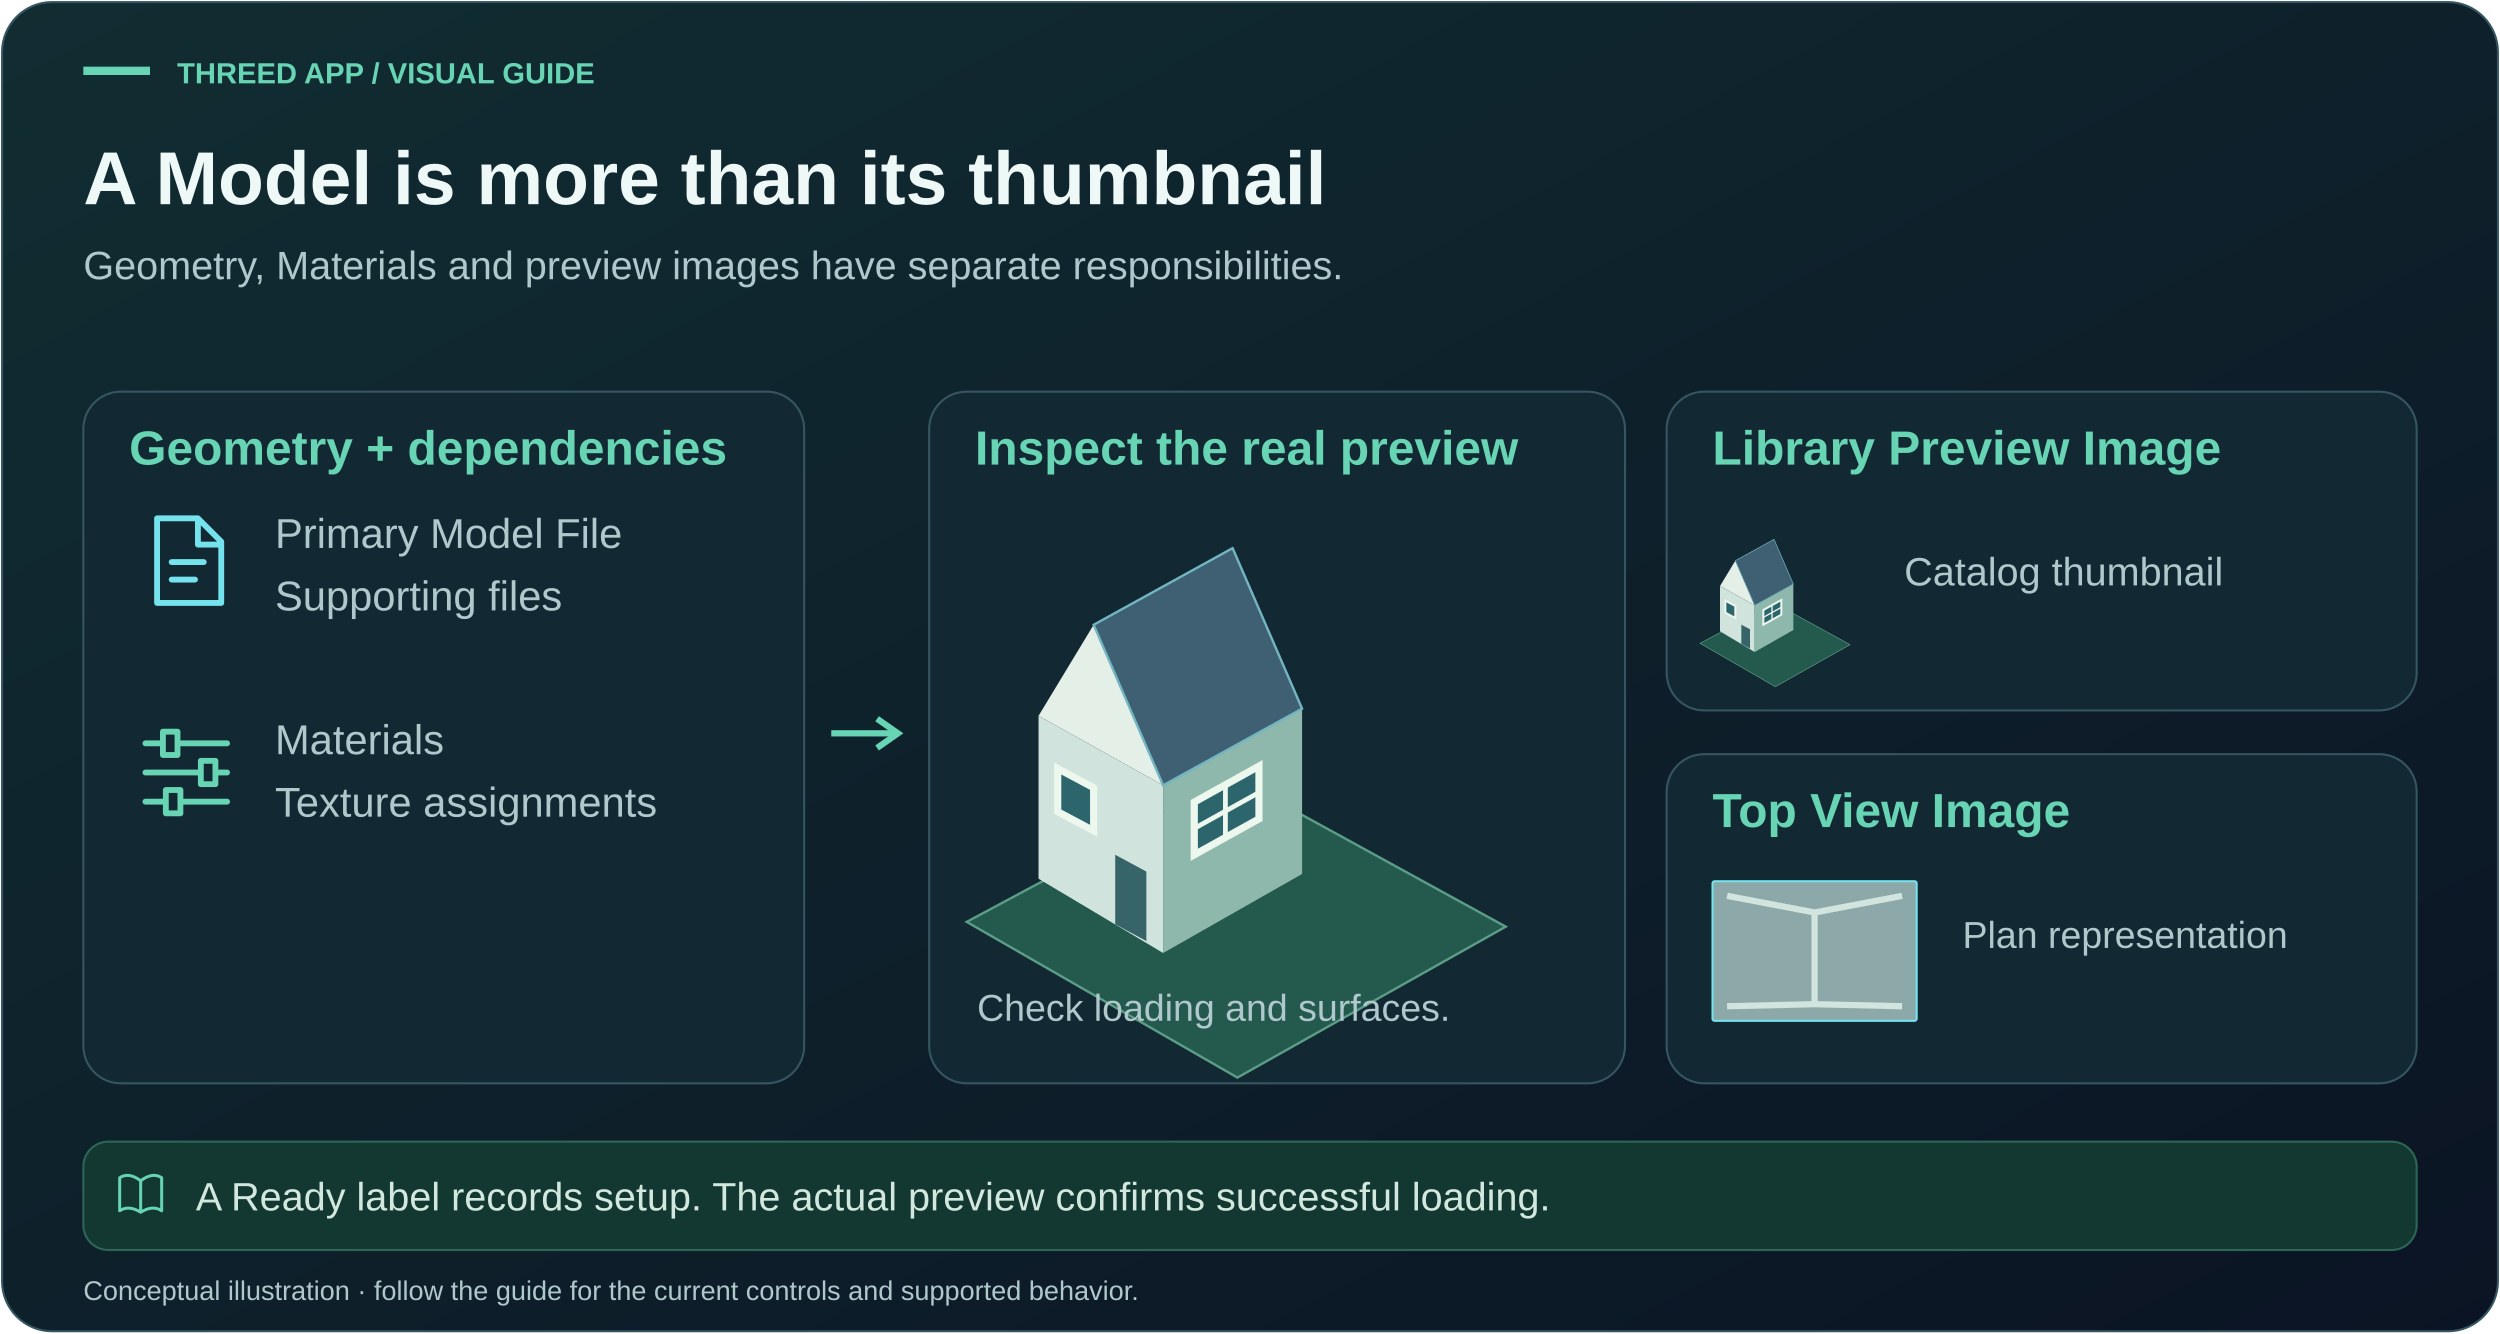
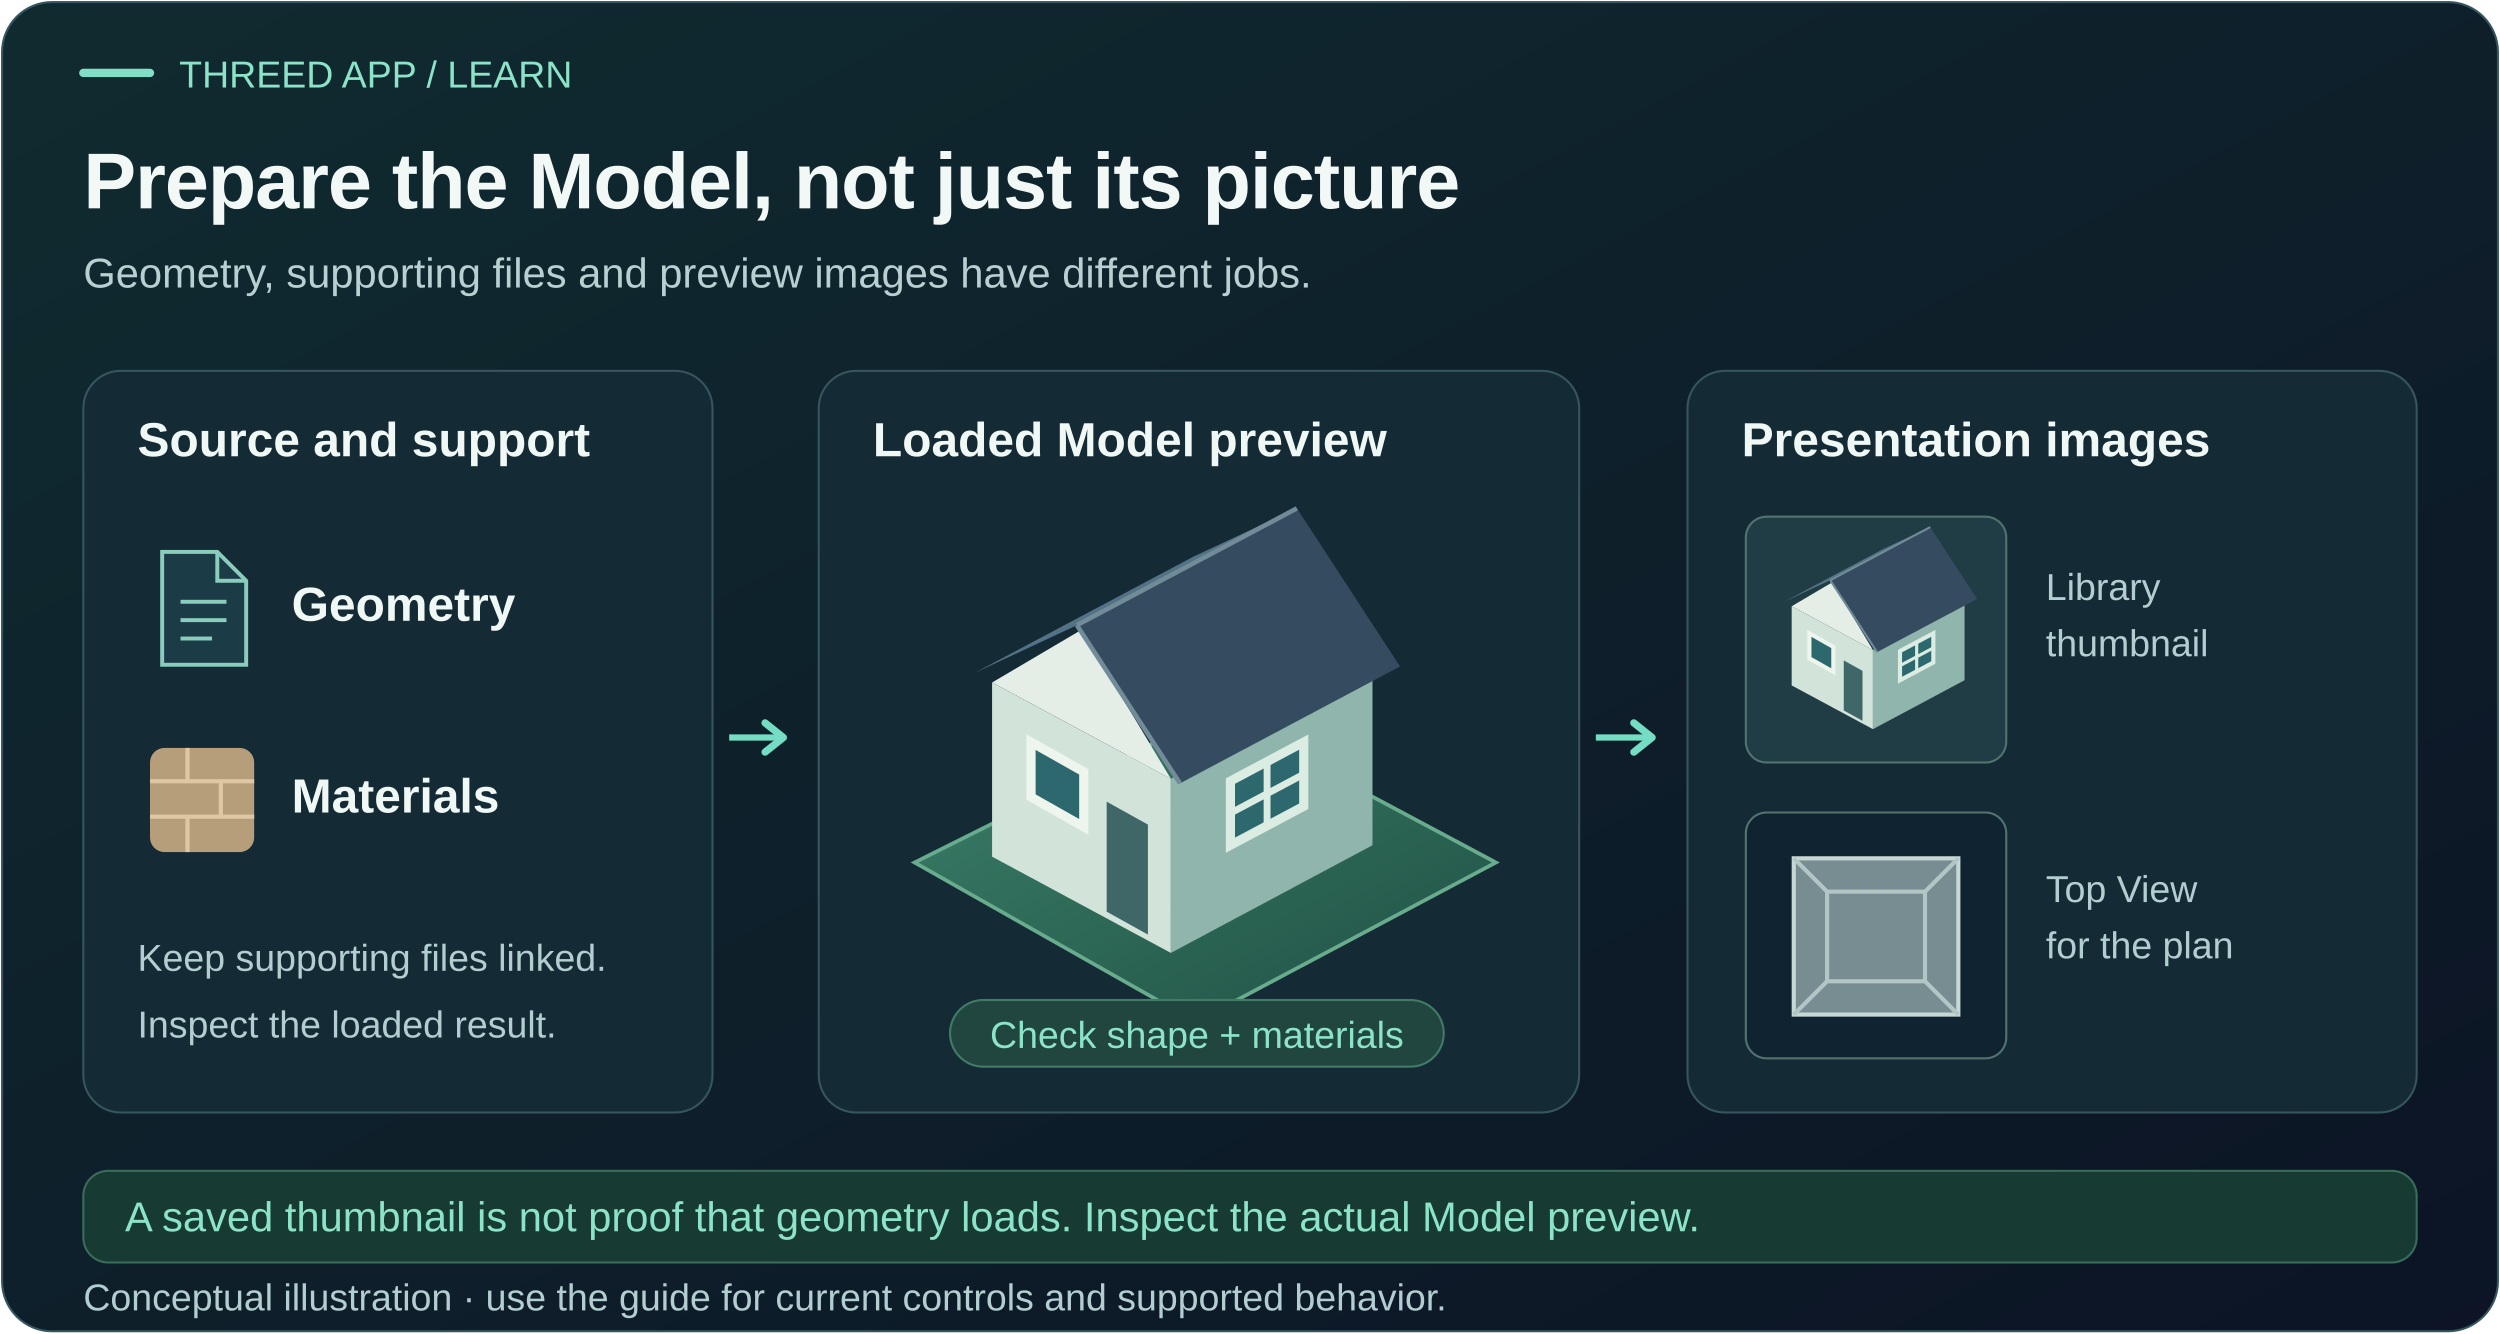
<svg xmlns="http://www.w3.org/2000/svg" width="1200" height="640" viewBox="0 0 1200 640" role="img" aria-labelledby="title description">
  <defs>
-     <linearGradient id="background" x2="1" y2="1">
-       <stop stop-color="#112d32" />
-       <stop offset="1" stop-color="#0b1424" />
+     <linearGradient id="background" x1="0" y1="0" x2="1" y2="1">
+       <stop stop-color="#102b30" />
+       <stop offset="1" stop-color="#0c1425" />
    </linearGradient>
-     <pattern id="grid" width="20" height="20" patternUnits="userSpaceOnUse">
-       <rect width="20" height="20" fill="#102331" />
-       <path d="M20 0H0V20" fill="none" stroke="#244552" stroke-width=".7" />
+     <linearGradient id="project" x1="0" y1="0" x2="0" y2="1">
+       <stop stop-color="#173b3f" />
+       <stop offset="1" stop-color="#11242f" />
+     </linearGradient>
+     <linearGradient id="ground" x1="0" y1="0" x2="1" y2="1">
+       <stop stop-color="#3b8069" />
+       <stop offset="1" stop-color="#205044" />
+     </linearGradient>
+     <pattern id="plan-grid" width="22" height="22" patternUnits="userSpaceOnUse">
+       <path d="M22 0H0V22" fill="none" stroke="#1e3e52" stroke-width="1" />
    </pattern>
+     <pattern id="scene-grid" width="44" height="44" patternUnits="userSpaceOnUse">
+       <path d="M44 0H0V44" fill="none" stroke="#438775" stroke-width="1" opacity=".24" />
+     </pattern>
+     <marker id="arrow" viewBox="0 0 12 12" refX="8" refY="6" markerWidth="7" markerHeight="7" orient="auto-start-reverse">
+       <path d="m3 2 5 4-5 4" fill="none" stroke="#74ddc3" stroke-width="2" stroke-linecap="round" stroke-linejoin="round" />
+     </marker>
+     <g id="tree">
+       <path d="M0 2V38" stroke="#b99569" stroke-width="7" stroke-linecap="round" />
+       <ellipse cx="3" cy="-4" rx="25" ry="29" fill="#68b78b" />
+       <ellipse cx="-9" cy="-12" rx="19" ry="23" fill="#92d39b" />
+       <path d="M0 5V-19M0-2l-10-8M0-8l11-8" fill="none" stroke="#438b65" stroke-width="3" stroke-linecap="round" />
+     </g>
+     <g id="bench">
+       <path d="M-23 7v17m40-22v17" stroke="#99b7b5" stroke-width="5" stroke-linecap="round" />
+       <path d="m-30-3 45-17 16 9-45 18z" fill="#d7af78" />
+       <path d="m-30-3 16 10v7L-30 4z" fill="#9c784e" />
+       <path d="m-27-17 43-16v10l-43 16z" fill="#e4bd88" />
+       <path d="m-25-8-2-17M17-23v-12" fill="none" stroke="#99b7b5" stroke-width="4" />
+     </g>
+     <g id="house">
+       <path d="m-68-4 78 42v76l-78-42z" fill="#d2e4da" />
+       <path d="m10 38 88-47v76l-88 47z" fill="#8fb5ac" />
+       <path d="m-68-4 39-23 39 65z" fill="#e4eee7" />
+       <path d="m-31-29 96-51 45 69-96 51z" fill="#354b60" />
+       <path d="m-76-8 96-51 45-21-96 51z" fill="#547285" />
+       <path d="m-31-29 96-51m-96 51 45 69" fill="none" stroke="#718b99" stroke-width="2" />
+       <path d="m-18 48 18 10v48l-18-10z" fill="#406767" />
+       <path d="m-51 22 23 13v24l-23-13z" fill="#2c686e" stroke="#edf5ed" stroke-width="4" />
+       <path d="m36 39 32-17v28L36 67z" fill="#2c686e" stroke="#dbece2" stroke-width="4" />
+       <path d="m52 30 0 28M36 53l32-17" fill="none" stroke="#dbece2" stroke-width="3" />
+     </g>
+     <g id="plan">
+       <rect x="-139" y="-91" width="278" height="182" rx="8" fill="#102331" stroke="#36576a" />
+       <rect x="-139" y="-91" width="278" height="182" rx="8" fill="url(#plan-grid)" />
+       <path d="M-105-61H105V61H40M-5 61H-105V-61" fill="none" stroke="#d2e7dc" stroke-width="5" />
+       <path d="M-5 61V16a45 45 0 0 1 45 45" fill="none" stroke="#80dfc5" stroke-width="2" />
+       <path d="M30-61H77" stroke="#6ee5ed" stroke-width="7" />
+       <path d="M-105-61H105" stroke="#6ee5ed" stroke-width="3" />
+       <circle cx="-105" cy="-61" r="5" fill="#6ee5ed" />
+       <circle cx="105" cy="-61" r="5" fill="#6ee5ed" />
+     </g>
+     <g id="room">
+       <path d="m-130 40 130-75 130 75-130 75z" fill="#bca47e" stroke="#d2ba95" />
+       <path d="M-130 40V-70L0-145V-35z" fill="#d0e5dc" />
+       <path d="M0-145 130-70V40L0-35z" fill="#8eb5a9" />
+       <path d="m-100-59 59-34v53l-59 34z" fill="#24666b" stroke="#edf8f0" stroke-width="5" />
+       <path d="m-70-76 0 54m-30-10 59-34" fill="none" stroke="#edf8f0" stroke-width="3" />
+       <path d="m74-19 35 20v53L74 34z" fill="#315a59" stroke="#e2eee5" stroke-width="4" />
+       <path d="m-130 40 130 75 130-75" fill="none" stroke="#7be3ce" stroke-width="4" />
+     </g>
+     <g id="map">
+       <rect x="-135" y="-83" width="270" height="166" rx="10" fill="#285345" stroke="#6fae87" />
+       <path d="M-124-70h62v58h-62zm179 18h66v65H55zM-109 36h99v32h-99zM38 42h72v29H38z" fill="#406d50" stroke="#74986a" />
+       <path d="M-127 11H127M10-83V83" stroke="#bda67b" stroke-width="15" />
+       <path d="M-127 11H127M10-83V83" stroke="#e0cba4" stroke-width="2" stroke-dasharray="8 8" />
+       <circle cx="-39" cy="-31" r="14" fill="#77d6bc" stroke="#d3f3e5" stroke-width="2" />
+       <path d="m-47-29 8 16 8-16" fill="#77d6bc" />
+     </g>
+     <g id="person">
+       <ellipse cy="61" rx="29" ry="10" fill="#0b1b24" opacity=".6" />
+       <path d="m-12 21-5 38m29-38 5 38" fill="none" stroke="#899cae" stroke-width="12" stroke-linecap="round" />
+       <path d="M-20-13q20-15 40 0v40h-40z" fill="#63b999" />
+       <path d="m-22-8-10 30m54-30 13 28" fill="none" stroke="#dfbb97" stroke-width="9" stroke-linecap="round" />
+       <circle cy="-35" r="17" fill="#dfbb97" />
+       <path d="M-19-38q2-26 34-12l5 15-40-3z" fill="#b89a6b" />
+     </g>
+     <g id="save" fill="none" stroke="#9de5ca" stroke-width="4" stroke-linejoin="round">
+       <path d="M-34-40h50l18 18v62h-68zM-20-40v24H12v-24M-20 40V7h40v33" />
+     </g>
+     <g id="file">
+       <path d="M-32-43h42l22 22v64h-64z" fill="#1b3b46" stroke="#8acdbd" stroke-width="3" />
+       <path d="M10-43v22h22M-18-5h35M-18 9h35M-18 23H6" fill="none" stroke="#8acdbd" stroke-width="3" />
+     </g>
+     <g id="album">
+       <rect x="-68" y="-68" width="136" height="136" rx="8" fill="#264a4d" stroke="#80c4ad" stroke-width="2" />
+       <circle r="53" fill="#0d202a" stroke="#598b83" stroke-width="3" />
+       <circle r="39" fill="none" stroke="#375a60" />
+       <circle r="28" fill="none" stroke="#375a60" />
+       <circle r="18" fill="#d6b16d" />
+       <circle r="5" fill="#18343b" />
+       <path d="m-60-45 21-15m79 113 20-16" stroke="#80dfc5" stroke-width="3" />
+     </g>
+     <g id="lock" fill="none" stroke="#efb6a7" stroke-width="4" stroke-linejoin="round">
+       <rect x="-25" y="-7" width="50" height="42" rx="7" />
+       <path d="M-16-7v-17a16 16 0 0 1 32 0v17M0 8v12" />
+     </g>
+     <style>
+  text { font-family: "Segoe UI", Arial, sans-serif; }
+  .title { fill: #f1f8f5; font-size: 38px; font-weight: 700; letter-spacing: -.5px; }
+  .heading { fill: #eff8f4; font-size: 23px; font-weight: 600; }
+  .body { fill: #b8d0d1; font-size: 20px; }
+  .small { fill: #b3ced0; font-size: 18px; }
+  .accent { fill: #8ce3c8; }
+  .value { fill: #e8f7ee; font-size: 30px; font-weight: 600; }
+ </style>
  </defs>
-   <g font-family="Segoe UI, Arial, sans-serif">
-     <rect x="1" y="1" width="1198" height="638" rx="24" fill="url(#background)" stroke="#355661" />
-     <path d="M40 34L72 34" fill="none" stroke="#67d4b3" stroke-width="4" />
-     <text x="85" y="40" fill="#67d4b3" font-size="14" font-weight="600">THREED APP / VISUAL GUIDE</text>
-     <text x="40" y="98" fill="#eef8f6" font-size="36" font-weight="700">A Model is more than its thumbnail</text>
-     <text x="40" y="134" fill="#afc8cb" font-size="19" font-weight="400">Geometry, Materials and preview images have separate responsibilities.</text>
-     <rect x="40" y="188" width="346" height="332" rx="18" fill="#122832" stroke="#355661" />
-     <text x="62" y="223" fill="#67d4b3" font-size="23" font-weight="600">Geometry + dependencies</text>
-     <g transform="translate(67 246) scale(1.4)">
-       <g fill="none" stroke="#75e3ed" stroke-width="2" stroke-linecap="round" stroke-linejoin="round">
-         <path d="M6 2h14l8 8v21H6zM20 2v9h8M11 17h11M11 23h8" />
-       </g>
-     </g>
-     <text x="132" y="263" fill="#afc8cb" font-size="20" font-weight="400">Primary Model File</text>
-     <text x="132" y="293" fill="#afc8cb" font-size="20" font-weight="400">Supporting files</text>
-     <g transform="translate(67 347) scale(1.4)">
-       <g fill="none" stroke="#67d4b3" stroke-width="2" stroke-linecap="round" stroke-linejoin="round">
-         <path d="M2 7h28M2 17h28M2 27h28" />
-         <rect x="8" y="3" width="5" height="8" fill="#122832" />
-         <rect x="21" y="13" width="5" height="8" fill="#122832" />
-         <rect x="9" y="23" width="5" height="8" fill="#122832" />
-       </g>
-     </g>
-     <text x="132" y="362" fill="#afc8cb" font-size="20" font-weight="400">Materials</text>
-     <text x="132" y="392" fill="#afc8cb" font-size="20" font-weight="400">Texture assignments</text>
-     <path d="M399 352L431 352" fill="none" stroke="#67d4b3" stroke-width="3" />
-     <path d="m421 345 10 7-10 7" fill="none" stroke="#67d4b3" stroke-width="3" />
-     <rect x="446" y="188" width="334" height="332" rx="18" fill="#122832" stroke="#355661" />
-     <text x="468" y="223" fill="#67d4b3" font-size="23" font-weight="600">Inspect the real preview</text>
-     <g transform="translate(464 339) scale(1.15)">
-       <path d="m0 90 112-60 113 62-112 63z" fill="#24594e" stroke="#5b9d86" />
-       <path d="M30 72v-68l52 29v70z" fill="#d0e3dc" />
-       <path d="m82 33 58-32v69l-58 33z" fill="#8fb8ad" />
-       <path d="m30 4 23-38 29 67z" fill="#e4efe8" />
-       <path d="m53-34 58-32 29 67-58 32z" fill="#3f6072" stroke="#73b5c1" />
-       <path d="m62 62 13 7v29l-13-7z" fill="#376468" />
-       <path d="m38 26 15 8v18l-15-8zM95 40l27-15v22L95 62z" fill="#2c656c" stroke="#ecf7ed" stroke-width="3" />
-       <path d="M108 33v21M95 51l27-15" stroke="#ecf7ed" stroke-width="2" />
-     </g>
-     <text x="469" y="490" fill="#afc8cb" font-size="18" font-weight="400">Check loading and surfaces.</text>
-     <rect x="800" y="188" width="360" height="153" rx="18" fill="#122832" stroke="#355661" />
-     <text x="822" y="223" fill="#67d4b3" font-size="23" font-weight="600">Library Preview Image</text>
-     <g transform="translate(816 280) scale(0.32)">
-       <path d="m0 90 112-60 113 62-112 63z" fill="#24594e" stroke="#5b9d86" />
-       <path d="M30 72v-68l52 29v70z" fill="#d0e3dc" />
-       <path d="m82 33 58-32v69l-58 33z" fill="#8fb8ad" />
-       <path d="m30 4 23-38 29 67z" fill="#e4efe8" />
-       <path d="m53-34 58-32 29 67-58 32z" fill="#3f6072" stroke="#73b5c1" />
-       <path d="m62 62 13 7v29l-13-7z" fill="#376468" />
-       <path d="m38 26 15 8v18l-15-8zM95 40l27-15v22L95 62z" fill="#2c656c" stroke="#ecf7ed" stroke-width="3" />
-       <path d="M108 33v21M95 51l27-15" stroke="#ecf7ed" stroke-width="2" />
-     </g>
-     <text x="914" y="281" fill="#afc8cb" font-size="19" font-weight="400">Catalog thumbnail</text>
-     <rect x="800" y="362" width="360" height="158" rx="18" fill="#122832" stroke="#355661" />
-     <text x="822" y="397" fill="#67d4b3" font-size="23" font-weight="600">Top View Image</text>
-     <rect x="822" y="423" width="98" height="67" rx="1" fill="#8ca8a9" stroke="#75e3ed" />
-     <path d="m829 430 42 8 42-8m-42 8v44m-42 1 42-1 42 1" fill="none" stroke="#d1e4dd" stroke-width="3" />
-     <text x="942" y="455" fill="#afc8cb" font-size="18" font-weight="400">Plan representation</text>
-     <rect x="40" y="548" width="1120" height="52" rx="12" fill="#123831" stroke="#2d6557" />
-     <g transform="translate(56 561) scale(0.72)">
-       <g fill="none" stroke="#67d4b3" stroke-width="2" stroke-linecap="round" stroke-linejoin="round">
-         <path d="M16 8Q8 2 2 6v22q6-4 14 1 8-5 14-1V6q-6-4-14 2v21" />
-       </g>
-     </g>
-     <text x="94" y="581" fill="#d2e8df" font-size="19" font-weight="400">A Ready label records setup. The actual preview confirms successful loading.</text>
-     <text x="40" y="624" fill="#afc8cb" font-size="13" font-weight="400">Conceptual illustration · follow the guide for the current controls and supported behavior.</text>
+   <rect x="1" y="1" width="1198" height="638" rx="24" fill="url(#background)" stroke="#36555e" />
+   <path d="M40 35h32" stroke="#80dfc5" stroke-width="4" stroke-linecap="round" />
+   <text x="86" y="42" class="small accent" text-anchor="start">THREED APP / LEARN</text>
+   <text x="40" y="100" class="title" text-anchor="start">Prepare the Model, not just its picture</text>
+   <text x="40" y="138" class="body" text-anchor="start">Geometry, supporting files and preview images have different jobs.</text>
+   <rect x="40" y="178" width="302" height="356" rx="18" fill="#142a35" stroke="#36555e" />
+   <text x="66" y="219" class="heading" text-anchor="start">Source and support</text>
+   <g transform="translate(98 292) scale(0.63)">
+     <use href="#file" />
  </g>
+   <text x="140" y="298" class="heading" text-anchor="start">Geometry</text>
+   <rect x="72" y="359" width="50" height="50" rx="7" fill="#b69e7b" />
+   <path d="M72 375h50m-50 17h50M90 359v16m16 0v17m-16 0v17" stroke="#dfc7a4" stroke-width="2" />
+   <text x="140" y="390" class="heading" text-anchor="start">Materials</text>
+   <text x="66" y="466" class="small" text-anchor="start">Keep supporting files linked.</text>
+   <text x="66" y="498" class="small" text-anchor="start">Inspect the loaded result.</text>
+   <path d="M350 354h26" fill="none" stroke="#74ddc3" stroke-width="3" marker-end="url(#arrow)" />
+   <rect x="393" y="178" width="365" height="356" rx="18" fill="#142a35" stroke="#36555e" />
+   <text x="419" y="219" class="heading" text-anchor="start">Loaded Model preview</text>
+   <g transform="translate(574 414) scale(0.9)">
+     <path d="m-150 0 160-80 150 80-160 85z" fill="url(#ground)" stroke="#68ab8d" stroke-width="2" />
+   </g>
+   <g transform="translate(551 332) scale(1.1)">
+     <use href="#house" />
+   </g>
+   <rect x="456" y="480" width="237" height="32" rx="16" fill="#20463f" stroke="#417b66" />
+   <text x="574.5" y="503" class="small accent" text-anchor="middle">Check shape + materials</text>
+   <path d="M766 354h27" fill="none" stroke="#74ddc3" stroke-width="3" marker-end="url(#arrow)" />
+   <rect x="810" y="178" width="350" height="356" rx="18" fill="#142a35" stroke="#36555e" />
+   <text x="836" y="219" class="heading" text-anchor="start">Presentation images</text>
+   <rect x="838" y="248" width="125" height="118" rx="10" fill="#203c44" stroke="#52736f" />
+   <g transform="translate(894 293) scale(0.5)">
+     <use href="#house" />
+   </g>
+   <text x="982" y="288" class="small" text-anchor="start">Library</text>
+   <text x="982" y="315" class="small" text-anchor="start">thumbnail</text>
+   <rect x="838" y="390" width="125" height="118" rx="10" fill="#102331" stroke="#52736f" />
+   <path d="M861 412h79v75h-79z" fill="#778d92" stroke="#c7d7d3" stroke-width="2" />
+   <path d="m861 412 16 16h47l16-16m-63 16v43l-16 16m16-16h47l16 16m-16-59v43" fill="none" stroke="#b3c6c6" stroke-width="2" />
+   <text x="982" y="433" class="small" text-anchor="start">Top View</text>
+   <text x="982" y="460" class="small" text-anchor="start">for the plan</text>
+   <rect x="40" y="562" width="1120" height="44" rx="12" fill="#173b32" stroke="#396c59" />
+   <text x="60" y="591" class="body accent" text-anchor="start">A saved thumbnail is not proof that geometry loads. Inspect the actual Model preview.</text>
+   <text x="40" y="629" class="small" text-anchor="start">Conceptual illustration · use the guide for current controls and supported behavior.</text>
</svg>
